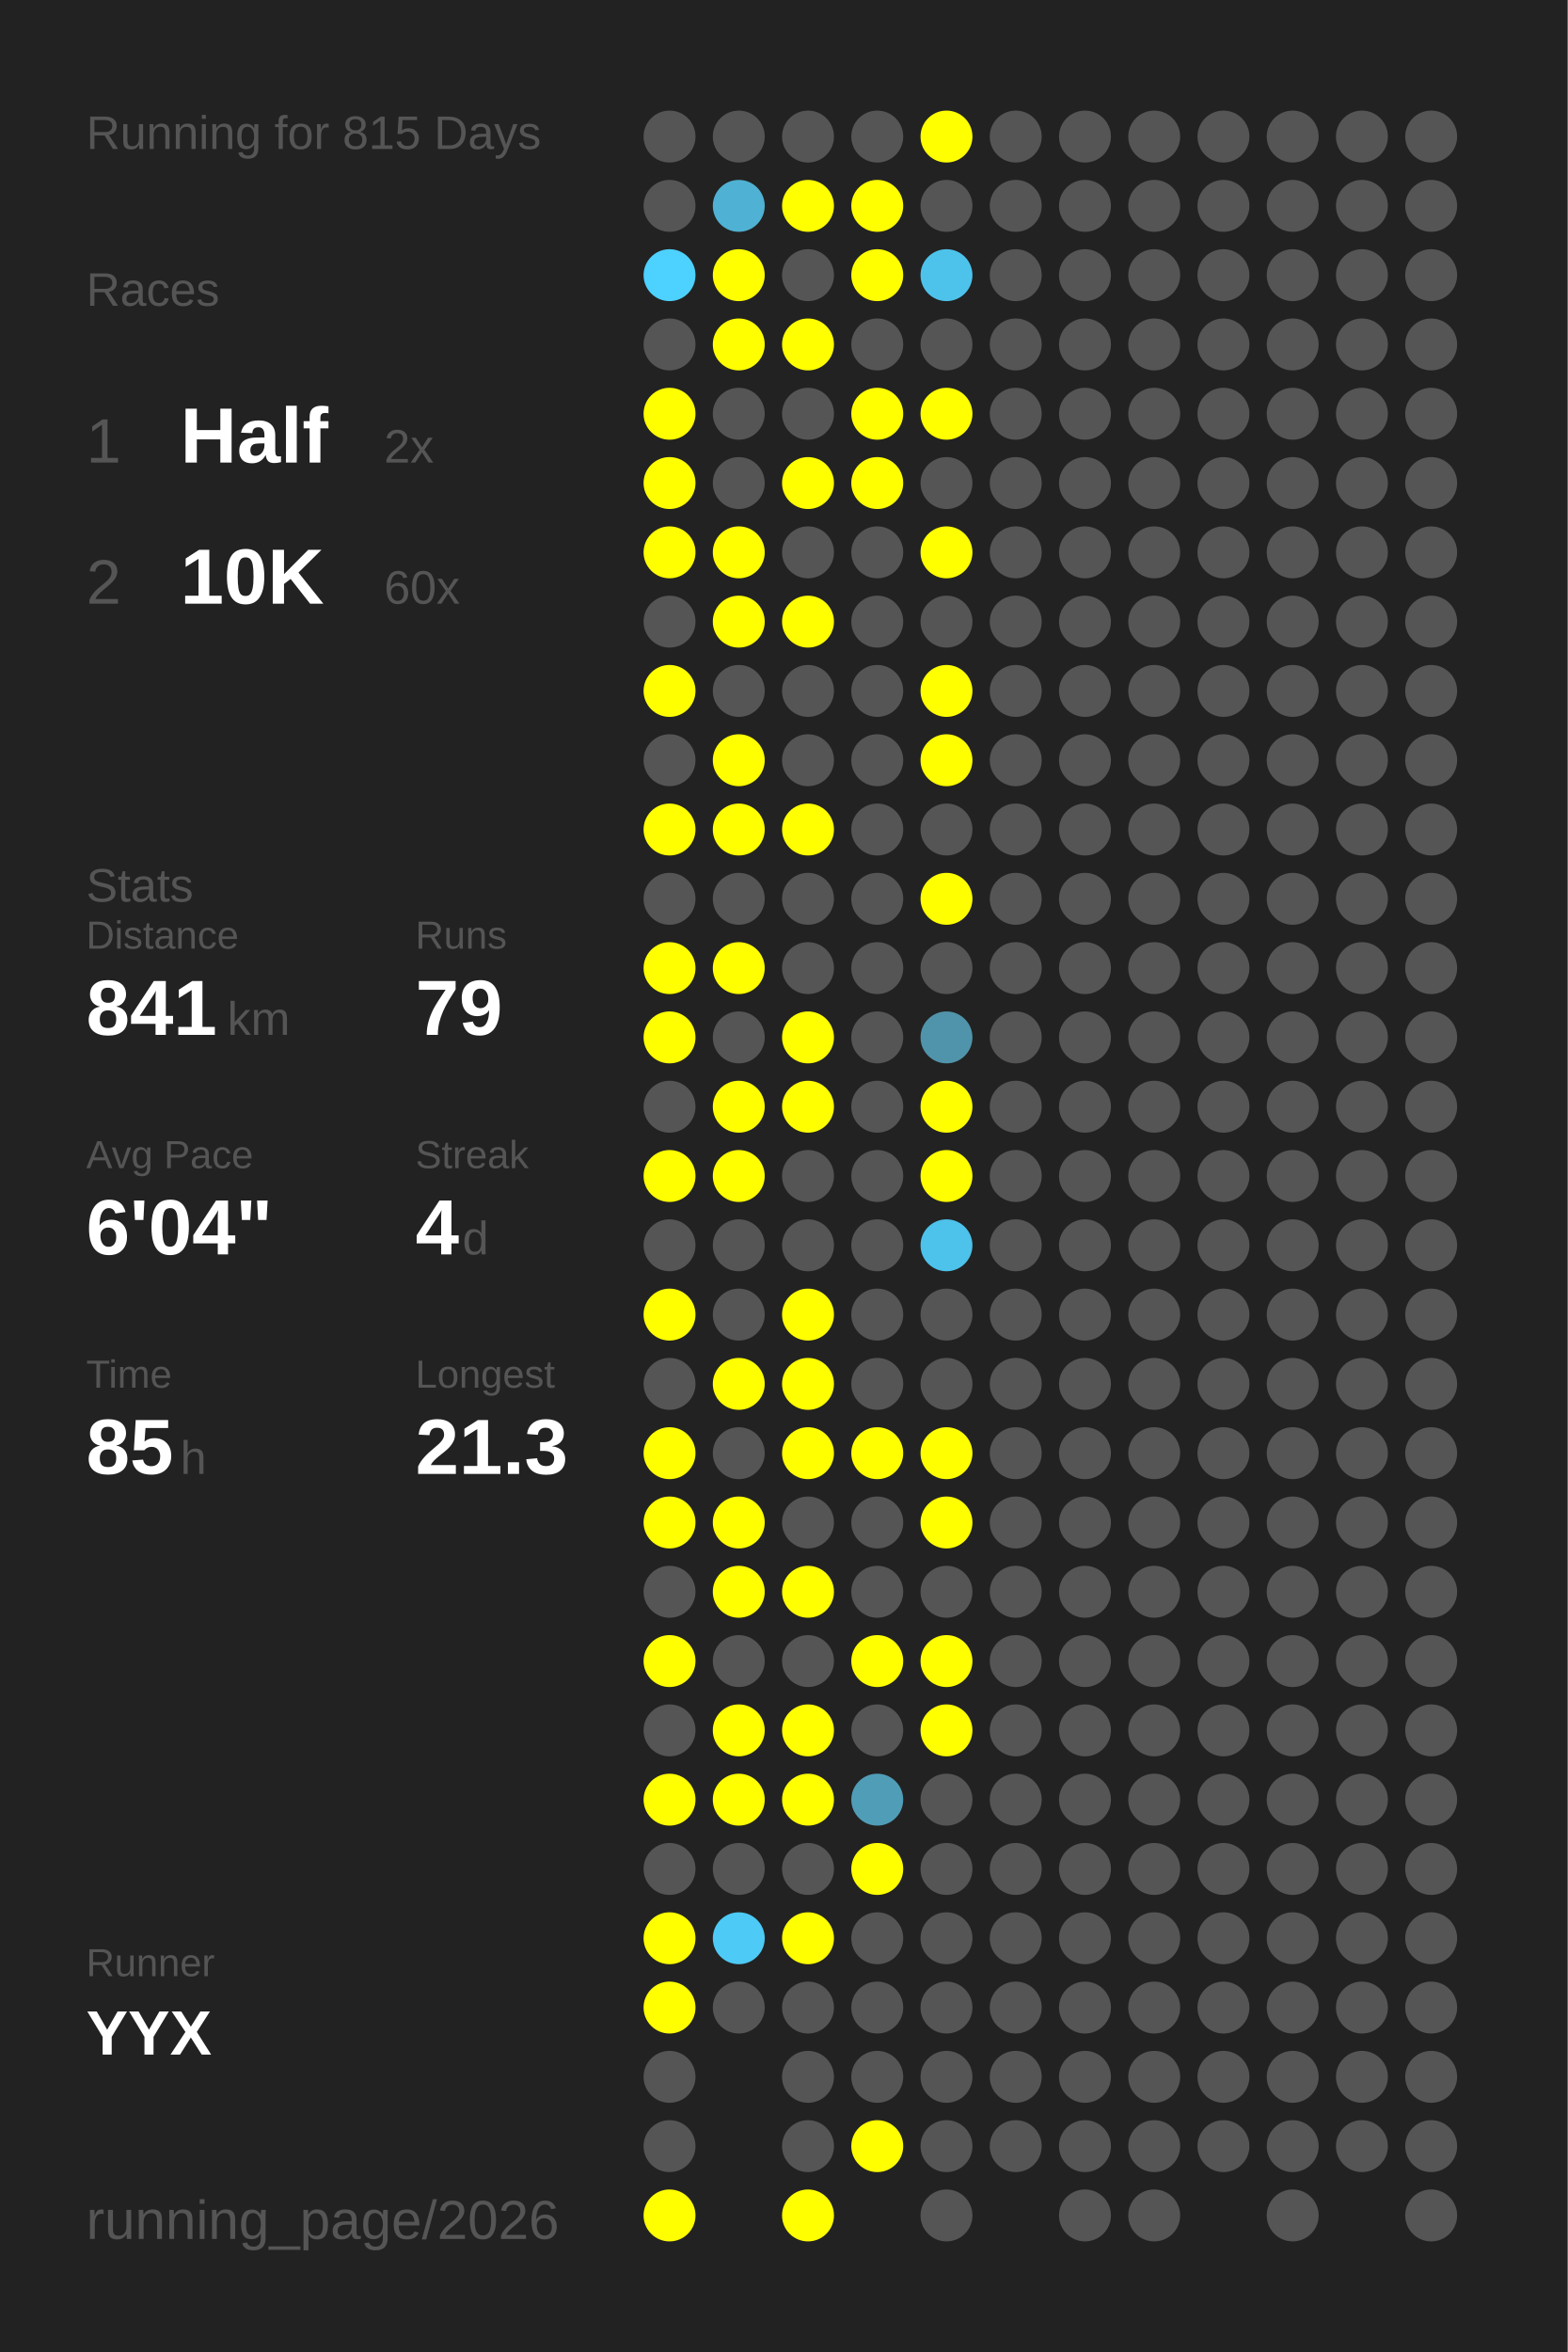
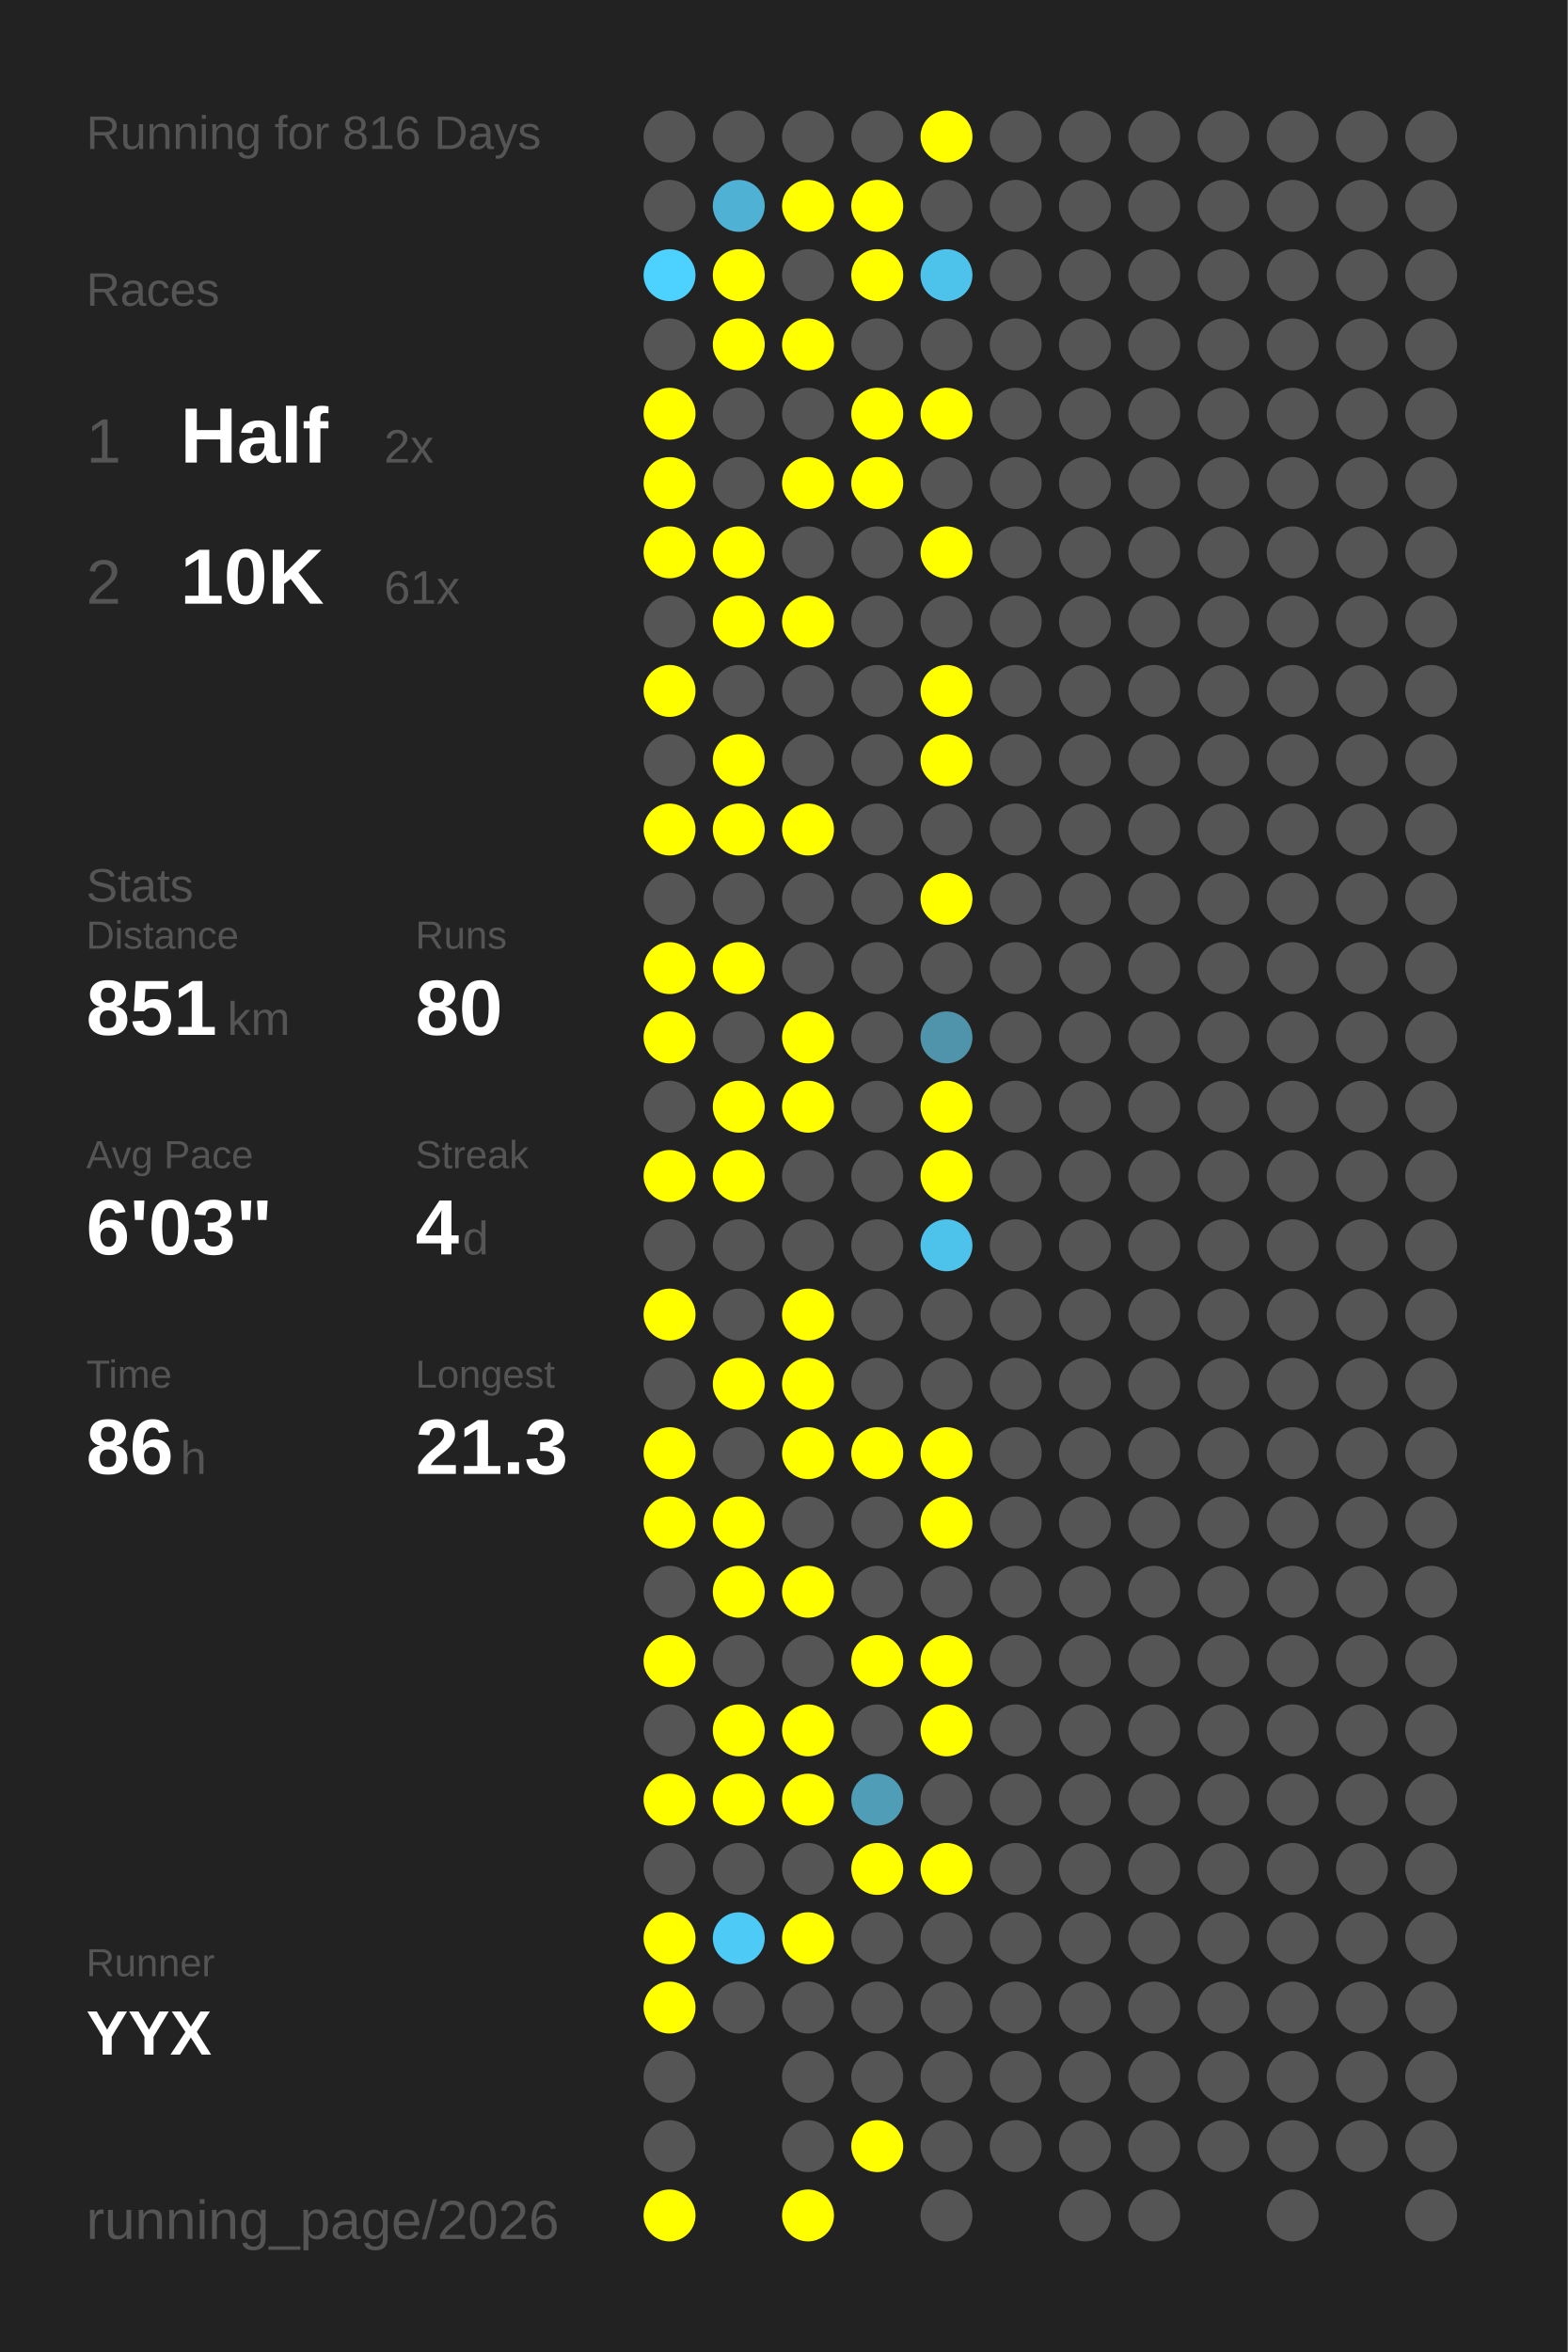
<svg xmlns="http://www.w3.org/2000/svg" baseProfile="full" height="300mm" version="1.1" viewBox="0,0,200,300" width="200mm">
  <defs />
  <rect fill="#222222" height="300" width="200" x="0" y="0" />
-   <text fill="#555555" style="font-size:6px; font-family:Arial;" x="11" y="19">Running for 815 Days</text>
+   <text fill="#555555" style="font-size:6px; font-family:Arial;" x="11" y="19">Running for 816 Days</text>
  <text fill="#555555" style="font-size:6px; font-family:Arial;" x="11" y="39">Races</text>
  <text fill="#555555" style="font-size:8px; font-family:Arial;" x="11" y="59">1</text>
  <text fill="#FFFFFF" style="font-size:10px; font-family:Arial; font-weight:bold;" x="23" y="59">Half</text>
  <text fill="#555555" style="font-size:6px; font-family:Arial;" x="49" y="59">2x</text>
  <text fill="#555555" style="font-size:8px; font-family:Arial;" x="11" y="77">2</text>
  <text fill="#FFFFFF" style="font-size:10px; font-family:Arial; font-weight:bold;" x="23" y="77">10K</text>
-   <text fill="#555555" style="font-size:6px; font-family:Arial;" x="49" y="77">60x</text>
+   <text fill="#555555" style="font-size:6px; font-family:Arial;" x="49" y="77">61x</text>
  <text fill="#555555" style="font-size:6px; font-family:Arial;" x="11" y="115">Stats</text>
  <text fill="#555555" style="font-size:5px; font-family:Arial;" x="11" y="121">Distance</text>
-   <text fill="#FFFFFF" style="font-size:10px; font-family:Arial; font-weight:bold;" x="11" y="132">841</text>
+   <text fill="#FFFFFF" style="font-size:10px; font-family:Arial; font-weight:bold;" x="11" y="132">851</text>
  <text fill="#555555" style="font-size:6px; font-family:Arial;" x="29" y="132">km</text>
  <text fill="#555555" style="font-size:5px; font-family:Arial;" x="53" y="121">Runs</text>
-   <text fill="#FFFFFF" style="font-size:10px; font-family:Arial; font-weight:bold;" x="53" y="132">79</text>
+   <text fill="#FFFFFF" style="font-size:10px; font-family:Arial; font-weight:bold;" x="53" y="132">80</text>
  <text fill="#555555" style="font-size:5px; font-family:Arial;" x="11" y="149">Avg Pace</text>
-   <text fill="#FFFFFF" style="font-size:10px; font-family:Arial; font-weight:bold;" x="11" y="160">6'04"</text>
+   <text fill="#FFFFFF" style="font-size:10px; font-family:Arial; font-weight:bold;" x="11" y="160">6'03"</text>
  <text fill="#555555" style="font-size:5px; font-family:Arial;" x="53" y="149">Streak</text>
  <text fill="#FFFFFF" style="font-size:10px; font-family:Arial; font-weight:bold;" x="53" y="160">4</text>
  <text fill="#555555" style="font-size:6px; font-family:Arial;" x="59" y="160">d</text>
  <text fill="#555555" style="font-size:5px; font-family:Arial;" x="11" y="177">Time</text>
-   <text fill="#FFFFFF" style="font-size:10px; font-family:Arial; font-weight:bold;" x="11" y="188">85</text>
+   <text fill="#FFFFFF" style="font-size:10px; font-family:Arial; font-weight:bold;" x="11" y="188">86</text>
  <text fill="#555555" style="font-size:6px; font-family:Arial;" x="23" y="188">h</text>
  <text fill="#555555" style="font-size:5px; font-family:Arial;" x="53" y="177">Longest</text>
  <text fill="#FFFFFF" style="font-size:10px; font-family:Arial; font-weight:bold;" x="53" y="188">21.3</text>
  <text fill="#555555" style="font-size:5px; font-family:Arial;" x="11" y="252.065">Runner</text>
  <text fill="#FFFFFF" style="font-size:8px; font-family:Arial; font-weight:bold;" x="11" y="262.065">YYX</text>
  <text fill="#555555" style="font-size:7px; font-family:Arial;" x="11" y="285.581">running_page/2026</text>
  <circle cx="85.417" cy="17.419" fill="#555555" r="3.312" />
  <circle cx="85.417" cy="26.258" fill="#555555" r="3.312" />
  <circle cx="85.417" cy="35.097" fill="#4dd1fe" r="3.312" />
  <circle cx="85.417" cy="43.935" fill="#555555" r="3.312" />
  <circle cx="85.417" cy="52.774" fill="#FFFF00" r="3.312" />
  <circle cx="85.417" cy="61.613" fill="#FFFF00" r="3.312" />
  <circle cx="85.417" cy="70.452" fill="#FFFF00" r="3.312" />
  <circle cx="85.417" cy="79.29" fill="#555555" r="3.312" />
  <circle cx="85.417" cy="88.129" fill="#FFFF00" r="3.312" />
  <circle cx="85.417" cy="96.968" fill="#555555" r="3.312" />
  <circle cx="85.417" cy="105.806" fill="#FFFF00" r="3.312" />
  <circle cx="85.417" cy="114.645" fill="#555555" r="3.312" />
  <circle cx="85.417" cy="123.484" fill="#FFFF00" r="3.312" />
  <circle cx="85.417" cy="132.323" fill="#FFFF00" r="3.312" />
  <circle cx="85.417" cy="141.161" fill="#555555" r="3.312" />
  <circle cx="85.417" cy="150" fill="#FFFF00" r="3.312" />
  <circle cx="85.417" cy="158.839" fill="#555555" r="3.312" />
  <circle cx="85.417" cy="167.677" fill="#FFFF00" r="3.312" />
  <circle cx="85.417" cy="176.516" fill="#555555" r="3.312" />
  <circle cx="85.417" cy="185.355" fill="#FFFF00" r="3.312" />
  <circle cx="85.417" cy="194.194" fill="#FFFF00" r="3.312" />
  <circle cx="85.417" cy="203.032" fill="#555555" r="3.312" />
  <circle cx="85.417" cy="211.871" fill="#FFFF00" r="3.312" />
  <circle cx="85.417" cy="220.71" fill="#555555" r="3.312" />
  <circle cx="85.417" cy="229.548" fill="#FFFF00" r="3.312" />
  <circle cx="85.417" cy="238.387" fill="#555555" r="3.312" />
  <circle cx="85.417" cy="247.226" fill="#FFFF00" r="3.312" />
  <circle cx="85.417" cy="256.065" fill="#FFFF00" r="3.312" />
  <circle cx="85.417" cy="264.903" fill="#555555" r="3.312" />
  <circle cx="85.417" cy="273.742" fill="#555555" r="3.312" />
  <circle cx="85.417" cy="282.581" fill="#FFFF00" r="3.312" />
  <circle cx="94.25" cy="17.419" fill="#555555" r="3.312" />
  <circle cx="94.25" cy="26.258" fill="#4fb1d3" r="3.312" />
  <circle cx="94.25" cy="35.097" fill="#FFFF00" r="3.312" />
  <circle cx="94.25" cy="43.935" fill="#FFFF00" r="3.312" />
  <circle cx="94.25" cy="52.774" fill="#555555" r="3.312" />
  <circle cx="94.25" cy="61.613" fill="#555555" r="3.312" />
  <circle cx="94.25" cy="70.452" fill="#FFFF00" r="3.312" />
  <circle cx="94.25" cy="79.29" fill="#FFFF00" r="3.312" />
  <circle cx="94.25" cy="88.129" fill="#555555" r="3.312" />
  <circle cx="94.25" cy="96.968" fill="#FFFF00" r="3.312" />
  <circle cx="94.25" cy="105.806" fill="#FFFF00" r="3.312" />
  <circle cx="94.25" cy="114.645" fill="#555555" r="3.312" />
  <circle cx="94.25" cy="123.484" fill="#FFFF00" r="3.312" />
  <circle cx="94.25" cy="132.323" fill="#555555" r="3.312" />
  <circle cx="94.25" cy="141.161" fill="#FFFF00" r="3.312" />
  <circle cx="94.25" cy="150" fill="#FFFF00" r="3.312" />
  <circle cx="94.25" cy="158.839" fill="#555555" r="3.312" />
  <circle cx="94.25" cy="167.677" fill="#555555" r="3.312" />
  <circle cx="94.25" cy="176.516" fill="#FFFF00" r="3.312" />
  <circle cx="94.25" cy="185.355" fill="#555555" r="3.312" />
  <circle cx="94.25" cy="194.194" fill="#FFFF00" r="3.312" />
  <circle cx="94.25" cy="203.032" fill="#FFFF00" r="3.312" />
  <circle cx="94.25" cy="211.871" fill="#555555" r="3.312" />
  <circle cx="94.25" cy="220.71" fill="#FFFF00" r="3.312" />
  <circle cx="94.25" cy="229.548" fill="#FFFF00" r="3.312" />
  <circle cx="94.25" cy="238.387" fill="#555555" r="3.312" />
  <circle cx="94.25" cy="247.226" fill="#4dcaf5" r="3.312" />
  <circle cx="94.25" cy="256.065" fill="#555555" r="3.312" />
  <circle cx="103.083" cy="17.419" fill="#555555" r="3.312" />
  <circle cx="103.083" cy="26.258" fill="#FFFF00" r="3.312" />
  <circle cx="103.083" cy="35.097" fill="#555555" r="3.312" />
  <circle cx="103.083" cy="43.935" fill="#FFFF00" r="3.312" />
  <circle cx="103.083" cy="52.774" fill="#555555" r="3.312" />
  <circle cx="103.083" cy="61.613" fill="#FFFF00" r="3.312" />
  <circle cx="103.083" cy="70.452" fill="#555555" r="3.312" />
  <circle cx="103.083" cy="79.29" fill="#FFFF00" r="3.312" />
  <circle cx="103.083" cy="88.129" fill="#555555" r="3.312" />
  <circle cx="103.083" cy="96.968" fill="#555555" r="3.312" />
  <circle cx="103.083" cy="105.806" fill="#FFFF00" r="3.312" />
  <circle cx="103.083" cy="114.645" fill="#555555" r="3.312" />
  <circle cx="103.083" cy="123.484" fill="#555555" r="3.312" />
  <circle cx="103.083" cy="132.323" fill="#FFFF00" r="3.312" />
  <circle cx="103.083" cy="141.161" fill="#FFFF00" r="3.312" />
  <circle cx="103.083" cy="150" fill="#555555" r="3.312" />
  <circle cx="103.083" cy="158.839" fill="#555555" r="3.312" />
  <circle cx="103.083" cy="167.677" fill="#FFFF00" r="3.312" />
  <circle cx="103.083" cy="176.516" fill="#FFFF00" r="3.312" />
  <circle cx="103.083" cy="185.355" fill="#FFFF00" r="3.312" />
  <circle cx="103.083" cy="194.194" fill="#555555" r="3.312" />
  <circle cx="103.083" cy="203.032" fill="#FFFF00" r="3.312" />
  <circle cx="103.083" cy="211.871" fill="#555555" r="3.312" />
  <circle cx="103.083" cy="220.71" fill="#FFFF00" r="3.312" />
  <circle cx="103.083" cy="229.548" fill="#FFFF00" r="3.312" />
  <circle cx="103.083" cy="238.387" fill="#555555" r="3.312" />
  <circle cx="103.083" cy="247.226" fill="#FFFF00" r="3.312" />
  <circle cx="103.083" cy="256.065" fill="#555555" r="3.312" />
  <circle cx="103.083" cy="264.903" fill="#555555" r="3.312" />
  <circle cx="103.083" cy="273.742" fill="#555555" r="3.312" />
  <circle cx="103.083" cy="282.581" fill="#FFFF00" r="3.312" />
  <circle cx="111.917" cy="17.419" fill="#555555" r="3.312" />
  <circle cx="111.917" cy="26.258" fill="#FFFF00" r="3.312" />
  <circle cx="111.917" cy="35.097" fill="#FFFF00" r="3.312" />
  <circle cx="111.917" cy="43.935" fill="#555555" r="3.312" />
  <circle cx="111.917" cy="52.774" fill="#FFFF00" r="3.312" />
  <circle cx="111.917" cy="61.613" fill="#FFFF00" r="3.312" />
  <circle cx="111.917" cy="70.452" fill="#555555" r="3.312" />
  <circle cx="111.917" cy="79.29" fill="#555555" r="3.312" />
  <circle cx="111.917" cy="88.129" fill="#555555" r="3.312" />
  <circle cx="111.917" cy="96.968" fill="#555555" r="3.312" />
  <circle cx="111.917" cy="105.806" fill="#555555" r="3.312" />
  <circle cx="111.917" cy="114.645" fill="#555555" r="3.312" />
  <circle cx="111.917" cy="123.484" fill="#555555" r="3.312" />
  <circle cx="111.917" cy="132.323" fill="#555555" r="3.312" />
  <circle cx="111.917" cy="141.161" fill="#555555" r="3.312" />
  <circle cx="111.917" cy="150" fill="#555555" r="3.312" />
  <circle cx="111.917" cy="158.839" fill="#555555" r="3.312" />
  <circle cx="111.917" cy="167.677" fill="#555555" r="3.312" />
  <circle cx="111.917" cy="176.516" fill="#555555" r="3.312" />
  <circle cx="111.917" cy="185.355" fill="#FFFF00" r="3.312" />
  <circle cx="111.917" cy="194.194" fill="#555555" r="3.312" />
  <circle cx="111.917" cy="203.032" fill="#555555" r="3.312" />
  <circle cx="111.917" cy="211.871" fill="#FFFF00" r="3.312" />
  <circle cx="111.917" cy="220.71" fill="#555555" r="3.312" />
  <circle cx="111.917" cy="229.548" fill="#509db7" r="3.312" />
  <circle cx="111.917" cy="238.387" fill="#FFFF00" r="3.312" />
  <circle cx="111.917" cy="247.226" fill="#555555" r="3.312" />
  <circle cx="111.917" cy="256.065" fill="#555555" r="3.312" />
  <circle cx="111.917" cy="264.903" fill="#555555" r="3.312" />
  <circle cx="111.917" cy="273.742" fill="#FFFF00" r="3.312" />
  <circle cx="120.75" cy="17.419" fill="#FFFF00" r="3.312" />
  <circle cx="120.75" cy="26.258" fill="#555555" r="3.312" />
  <circle cx="120.75" cy="35.097" fill="#4dc3eb" r="3.312" />
  <circle cx="120.75" cy="43.935" fill="#555555" r="3.312" />
  <circle cx="120.75" cy="52.774" fill="#FFFF00" r="3.312" />
  <circle cx="120.75" cy="61.613" fill="#555555" r="3.312" />
  <circle cx="120.75" cy="70.452" fill="#FFFF00" r="3.312" />
  <circle cx="120.75" cy="79.29" fill="#555555" r="3.312" />
  <circle cx="120.75" cy="88.129" fill="#FFFF00" r="3.312" />
  <circle cx="120.75" cy="96.968" fill="#FFFF00" r="3.312" />
  <circle cx="120.75" cy="105.806" fill="#555555" r="3.312" />
  <circle cx="120.75" cy="114.645" fill="#FFFF00" r="3.312" />
  <circle cx="120.75" cy="123.484" fill="#555555" r="3.312" />
  <circle cx="120.75" cy="132.323" fill="#5094ab" r="3.312" />
  <circle cx="120.75" cy="141.161" fill="#FFFF00" r="3.312" />
  <circle cx="120.75" cy="150" fill="#FFFF00" r="3.312" />
  <circle cx="120.75" cy="158.839" fill="#4dc2ea" r="3.312" />
  <circle cx="120.75" cy="167.677" fill="#555555" r="3.312" />
  <circle cx="120.75" cy="176.516" fill="#555555" r="3.312" />
  <circle cx="120.75" cy="185.355" fill="#FFFF00" r="3.312" />
  <circle cx="120.75" cy="194.194" fill="#FFFF00" r="3.312" />
  <circle cx="120.75" cy="203.032" fill="#555555" r="3.312" />
  <circle cx="120.75" cy="211.871" fill="#FFFF00" r="3.312" />
  <circle cx="120.75" cy="220.71" fill="#FFFF00" r="3.312" />
  <circle cx="120.75" cy="229.548" fill="#555555" r="3.312" />
-   <circle cx="120.75" cy="238.387" fill="#555555" r="3.312" />
+   <circle cx="120.75" cy="238.387" fill="#FFFF00" r="3.312" />
  <circle cx="120.75" cy="247.226" fill="#555555" r="3.312" />
  <circle cx="120.75" cy="256.065" fill="#555555" r="3.312" />
  <circle cx="120.75" cy="264.903" fill="#555555" r="3.312" />
  <circle cx="120.75" cy="273.742" fill="#555555" r="3.312" />
  <circle cx="120.75" cy="282.581" fill="#555555" r="3.312" />
  <circle cx="129.583" cy="17.419" fill="#555555" r="3.312" />
  <circle cx="129.583" cy="26.258" fill="#555555" r="3.312" />
  <circle cx="129.583" cy="35.097" fill="#555555" r="3.312" />
  <circle cx="129.583" cy="43.935" fill="#555555" r="3.312" />
  <circle cx="129.583" cy="52.774" fill="#555555" r="3.312" />
  <circle cx="129.583" cy="61.613" fill="#555555" r="3.312" />
  <circle cx="129.583" cy="70.452" fill="#555555" r="3.312" />
  <circle cx="129.583" cy="79.29" fill="#555555" r="3.312" />
  <circle cx="129.583" cy="88.129" fill="#555555" r="3.312" />
  <circle cx="129.583" cy="96.968" fill="#555555" r="3.312" />
  <circle cx="129.583" cy="105.806" fill="#555555" r="3.312" />
  <circle cx="129.583" cy="114.645" fill="#555555" r="3.312" />
  <circle cx="129.583" cy="123.484" fill="#555555" r="3.312" />
  <circle cx="129.583" cy="132.323" fill="#555555" r="3.312" />
  <circle cx="129.583" cy="141.161" fill="#555555" r="3.312" />
  <circle cx="129.583" cy="150" fill="#555555" r="3.312" />
  <circle cx="129.583" cy="158.839" fill="#555555" r="3.312" />
  <circle cx="129.583" cy="167.677" fill="#555555" r="3.312" />
  <circle cx="129.583" cy="176.516" fill="#555555" r="3.312" />
  <circle cx="129.583" cy="185.355" fill="#555555" r="3.312" />
  <circle cx="129.583" cy="194.194" fill="#555555" r="3.312" />
  <circle cx="129.583" cy="203.032" fill="#555555" r="3.312" />
  <circle cx="129.583" cy="211.871" fill="#555555" r="3.312" />
  <circle cx="129.583" cy="220.71" fill="#555555" r="3.312" />
  <circle cx="129.583" cy="229.548" fill="#555555" r="3.312" />
  <circle cx="129.583" cy="238.387" fill="#555555" r="3.312" />
  <circle cx="129.583" cy="247.226" fill="#555555" r="3.312" />
  <circle cx="129.583" cy="256.065" fill="#555555" r="3.312" />
  <circle cx="129.583" cy="264.903" fill="#555555" r="3.312" />
  <circle cx="129.583" cy="273.742" fill="#555555" r="3.312" />
  <circle cx="138.417" cy="17.419" fill="#555555" r="3.312" />
  <circle cx="138.417" cy="26.258" fill="#555555" r="3.312" />
  <circle cx="138.417" cy="35.097" fill="#555555" r="3.312" />
  <circle cx="138.417" cy="43.935" fill="#555555" r="3.312" />
  <circle cx="138.417" cy="52.774" fill="#555555" r="3.312" />
  <circle cx="138.417" cy="61.613" fill="#555555" r="3.312" />
  <circle cx="138.417" cy="70.452" fill="#555555" r="3.312" />
  <circle cx="138.417" cy="79.29" fill="#555555" r="3.312" />
  <circle cx="138.417" cy="88.129" fill="#555555" r="3.312" />
  <circle cx="138.417" cy="96.968" fill="#555555" r="3.312" />
  <circle cx="138.417" cy="105.806" fill="#555555" r="3.312" />
  <circle cx="138.417" cy="114.645" fill="#555555" r="3.312" />
  <circle cx="138.417" cy="123.484" fill="#555555" r="3.312" />
  <circle cx="138.417" cy="132.323" fill="#555555" r="3.312" />
  <circle cx="138.417" cy="141.161" fill="#555555" r="3.312" />
  <circle cx="138.417" cy="150" fill="#555555" r="3.312" />
  <circle cx="138.417" cy="158.839" fill="#555555" r="3.312" />
  <circle cx="138.417" cy="167.677" fill="#555555" r="3.312" />
  <circle cx="138.417" cy="176.516" fill="#555555" r="3.312" />
  <circle cx="138.417" cy="185.355" fill="#555555" r="3.312" />
  <circle cx="138.417" cy="194.194" fill="#555555" r="3.312" />
  <circle cx="138.417" cy="203.032" fill="#555555" r="3.312" />
  <circle cx="138.417" cy="211.871" fill="#555555" r="3.312" />
  <circle cx="138.417" cy="220.71" fill="#555555" r="3.312" />
  <circle cx="138.417" cy="229.548" fill="#555555" r="3.312" />
  <circle cx="138.417" cy="238.387" fill="#555555" r="3.312" />
  <circle cx="138.417" cy="247.226" fill="#555555" r="3.312" />
  <circle cx="138.417" cy="256.065" fill="#555555" r="3.312" />
  <circle cx="138.417" cy="264.903" fill="#555555" r="3.312" />
  <circle cx="138.417" cy="273.742" fill="#555555" r="3.312" />
  <circle cx="138.417" cy="282.581" fill="#555555" r="3.312" />
  <circle cx="147.25" cy="17.419" fill="#555555" r="3.312" />
  <circle cx="147.25" cy="26.258" fill="#555555" r="3.312" />
  <circle cx="147.25" cy="35.097" fill="#555555" r="3.312" />
  <circle cx="147.25" cy="43.935" fill="#555555" r="3.312" />
  <circle cx="147.25" cy="52.774" fill="#555555" r="3.312" />
  <circle cx="147.25" cy="61.613" fill="#555555" r="3.312" />
  <circle cx="147.25" cy="70.452" fill="#555555" r="3.312" />
  <circle cx="147.25" cy="79.29" fill="#555555" r="3.312" />
  <circle cx="147.25" cy="88.129" fill="#555555" r="3.312" />
  <circle cx="147.25" cy="96.968" fill="#555555" r="3.312" />
  <circle cx="147.25" cy="105.806" fill="#555555" r="3.312" />
  <circle cx="147.25" cy="114.645" fill="#555555" r="3.312" />
  <circle cx="147.25" cy="123.484" fill="#555555" r="3.312" />
  <circle cx="147.25" cy="132.323" fill="#555555" r="3.312" />
  <circle cx="147.25" cy="141.161" fill="#555555" r="3.312" />
  <circle cx="147.25" cy="150" fill="#555555" r="3.312" />
  <circle cx="147.25" cy="158.839" fill="#555555" r="3.312" />
  <circle cx="147.25" cy="167.677" fill="#555555" r="3.312" />
  <circle cx="147.25" cy="176.516" fill="#555555" r="3.312" />
  <circle cx="147.25" cy="185.355" fill="#555555" r="3.312" />
  <circle cx="147.25" cy="194.194" fill="#555555" r="3.312" />
  <circle cx="147.25" cy="203.032" fill="#555555" r="3.312" />
  <circle cx="147.25" cy="211.871" fill="#555555" r="3.312" />
  <circle cx="147.25" cy="220.71" fill="#555555" r="3.312" />
  <circle cx="147.25" cy="229.548" fill="#555555" r="3.312" />
  <circle cx="147.25" cy="238.387" fill="#555555" r="3.312" />
  <circle cx="147.25" cy="247.226" fill="#555555" r="3.312" />
  <circle cx="147.25" cy="256.065" fill="#555555" r="3.312" />
  <circle cx="147.25" cy="264.903" fill="#555555" r="3.312" />
  <circle cx="147.25" cy="273.742" fill="#555555" r="3.312" />
  <circle cx="147.25" cy="282.581" fill="#555555" r="3.312" />
  <circle cx="156.083" cy="17.419" fill="#555555" r="3.312" />
  <circle cx="156.083" cy="26.258" fill="#555555" r="3.312" />
  <circle cx="156.083" cy="35.097" fill="#555555" r="3.312" />
  <circle cx="156.083" cy="43.935" fill="#555555" r="3.312" />
  <circle cx="156.083" cy="52.774" fill="#555555" r="3.312" />
  <circle cx="156.083" cy="61.613" fill="#555555" r="3.312" />
  <circle cx="156.083" cy="70.452" fill="#555555" r="3.312" />
  <circle cx="156.083" cy="79.29" fill="#555555" r="3.312" />
  <circle cx="156.083" cy="88.129" fill="#555555" r="3.312" />
  <circle cx="156.083" cy="96.968" fill="#555555" r="3.312" />
  <circle cx="156.083" cy="105.806" fill="#555555" r="3.312" />
  <circle cx="156.083" cy="114.645" fill="#555555" r="3.312" />
  <circle cx="156.083" cy="123.484" fill="#555555" r="3.312" />
  <circle cx="156.083" cy="132.323" fill="#555555" r="3.312" />
  <circle cx="156.083" cy="141.161" fill="#555555" r="3.312" />
  <circle cx="156.083" cy="150" fill="#555555" r="3.312" />
  <circle cx="156.083" cy="158.839" fill="#555555" r="3.312" />
  <circle cx="156.083" cy="167.677" fill="#555555" r="3.312" />
  <circle cx="156.083" cy="176.516" fill="#555555" r="3.312" />
  <circle cx="156.083" cy="185.355" fill="#555555" r="3.312" />
  <circle cx="156.083" cy="194.194" fill="#555555" r="3.312" />
  <circle cx="156.083" cy="203.032" fill="#555555" r="3.312" />
  <circle cx="156.083" cy="211.871" fill="#555555" r="3.312" />
  <circle cx="156.083" cy="220.71" fill="#555555" r="3.312" />
  <circle cx="156.083" cy="229.548" fill="#555555" r="3.312" />
  <circle cx="156.083" cy="238.387" fill="#555555" r="3.312" />
  <circle cx="156.083" cy="247.226" fill="#555555" r="3.312" />
  <circle cx="156.083" cy="256.065" fill="#555555" r="3.312" />
  <circle cx="156.083" cy="264.903" fill="#555555" r="3.312" />
  <circle cx="156.083" cy="273.742" fill="#555555" r="3.312" />
  <circle cx="164.917" cy="17.419" fill="#555555" r="3.312" />
  <circle cx="164.917" cy="26.258" fill="#555555" r="3.312" />
  <circle cx="164.917" cy="35.097" fill="#555555" r="3.312" />
  <circle cx="164.917" cy="43.935" fill="#555555" r="3.312" />
  <circle cx="164.917" cy="52.774" fill="#555555" r="3.312" />
  <circle cx="164.917" cy="61.613" fill="#555555" r="3.312" />
  <circle cx="164.917" cy="70.452" fill="#555555" r="3.312" />
  <circle cx="164.917" cy="79.29" fill="#555555" r="3.312" />
  <circle cx="164.917" cy="88.129" fill="#555555" r="3.312" />
  <circle cx="164.917" cy="96.968" fill="#555555" r="3.312" />
  <circle cx="164.917" cy="105.806" fill="#555555" r="3.312" />
  <circle cx="164.917" cy="114.645" fill="#555555" r="3.312" />
  <circle cx="164.917" cy="123.484" fill="#555555" r="3.312" />
  <circle cx="164.917" cy="132.323" fill="#555555" r="3.312" />
  <circle cx="164.917" cy="141.161" fill="#555555" r="3.312" />
  <circle cx="164.917" cy="150" fill="#555555" r="3.312" />
  <circle cx="164.917" cy="158.839" fill="#555555" r="3.312" />
  <circle cx="164.917" cy="167.677" fill="#555555" r="3.312" />
  <circle cx="164.917" cy="176.516" fill="#555555" r="3.312" />
  <circle cx="164.917" cy="185.355" fill="#555555" r="3.312" />
  <circle cx="164.917" cy="194.194" fill="#555555" r="3.312" />
  <circle cx="164.917" cy="203.032" fill="#555555" r="3.312" />
  <circle cx="164.917" cy="211.871" fill="#555555" r="3.312" />
  <circle cx="164.917" cy="220.71" fill="#555555" r="3.312" />
  <circle cx="164.917" cy="229.548" fill="#555555" r="3.312" />
  <circle cx="164.917" cy="238.387" fill="#555555" r="3.312" />
  <circle cx="164.917" cy="247.226" fill="#555555" r="3.312" />
  <circle cx="164.917" cy="256.065" fill="#555555" r="3.312" />
  <circle cx="164.917" cy="264.903" fill="#555555" r="3.312" />
  <circle cx="164.917" cy="273.742" fill="#555555" r="3.312" />
  <circle cx="164.917" cy="282.581" fill="#555555" r="3.312" />
  <circle cx="173.75" cy="17.419" fill="#555555" r="3.312" />
  <circle cx="173.75" cy="26.258" fill="#555555" r="3.312" />
  <circle cx="173.75" cy="35.097" fill="#555555" r="3.312" />
  <circle cx="173.75" cy="43.935" fill="#555555" r="3.312" />
  <circle cx="173.75" cy="52.774" fill="#555555" r="3.312" />
  <circle cx="173.75" cy="61.613" fill="#555555" r="3.312" />
  <circle cx="173.75" cy="70.452" fill="#555555" r="3.312" />
  <circle cx="173.75" cy="79.29" fill="#555555" r="3.312" />
  <circle cx="173.75" cy="88.129" fill="#555555" r="3.312" />
  <circle cx="173.75" cy="96.968" fill="#555555" r="3.312" />
  <circle cx="173.75" cy="105.806" fill="#555555" r="3.312" />
  <circle cx="173.75" cy="114.645" fill="#555555" r="3.312" />
  <circle cx="173.75" cy="123.484" fill="#555555" r="3.312" />
  <circle cx="173.75" cy="132.323" fill="#555555" r="3.312" />
  <circle cx="173.75" cy="141.161" fill="#555555" r="3.312" />
  <circle cx="173.75" cy="150" fill="#555555" r="3.312" />
  <circle cx="173.75" cy="158.839" fill="#555555" r="3.312" />
  <circle cx="173.75" cy="167.677" fill="#555555" r="3.312" />
  <circle cx="173.75" cy="176.516" fill="#555555" r="3.312" />
  <circle cx="173.75" cy="185.355" fill="#555555" r="3.312" />
  <circle cx="173.75" cy="194.194" fill="#555555" r="3.312" />
  <circle cx="173.75" cy="203.032" fill="#555555" r="3.312" />
  <circle cx="173.75" cy="211.871" fill="#555555" r="3.312" />
  <circle cx="173.75" cy="220.71" fill="#555555" r="3.312" />
  <circle cx="173.75" cy="229.548" fill="#555555" r="3.312" />
  <circle cx="173.75" cy="238.387" fill="#555555" r="3.312" />
  <circle cx="173.75" cy="247.226" fill="#555555" r="3.312" />
  <circle cx="173.75" cy="256.065" fill="#555555" r="3.312" />
  <circle cx="173.75" cy="264.903" fill="#555555" r="3.312" />
  <circle cx="173.75" cy="273.742" fill="#555555" r="3.312" />
  <circle cx="182.583" cy="17.419" fill="#555555" r="3.312" />
  <circle cx="182.583" cy="26.258" fill="#555555" r="3.312" />
  <circle cx="182.583" cy="35.097" fill="#555555" r="3.312" />
  <circle cx="182.583" cy="43.935" fill="#555555" r="3.312" />
  <circle cx="182.583" cy="52.774" fill="#555555" r="3.312" />
  <circle cx="182.583" cy="61.613" fill="#555555" r="3.312" />
  <circle cx="182.583" cy="70.452" fill="#555555" r="3.312" />
  <circle cx="182.583" cy="79.29" fill="#555555" r="3.312" />
  <circle cx="182.583" cy="88.129" fill="#555555" r="3.312" />
  <circle cx="182.583" cy="96.968" fill="#555555" r="3.312" />
  <circle cx="182.583" cy="105.806" fill="#555555" r="3.312" />
  <circle cx="182.583" cy="114.645" fill="#555555" r="3.312" />
  <circle cx="182.583" cy="123.484" fill="#555555" r="3.312" />
  <circle cx="182.583" cy="132.323" fill="#555555" r="3.312" />
  <circle cx="182.583" cy="141.161" fill="#555555" r="3.312" />
  <circle cx="182.583" cy="150" fill="#555555" r="3.312" />
  <circle cx="182.583" cy="158.839" fill="#555555" r="3.312" />
  <circle cx="182.583" cy="167.677" fill="#555555" r="3.312" />
  <circle cx="182.583" cy="176.516" fill="#555555" r="3.312" />
  <circle cx="182.583" cy="185.355" fill="#555555" r="3.312" />
  <circle cx="182.583" cy="194.194" fill="#555555" r="3.312" />
  <circle cx="182.583" cy="203.032" fill="#555555" r="3.312" />
  <circle cx="182.583" cy="211.871" fill="#555555" r="3.312" />
  <circle cx="182.583" cy="220.71" fill="#555555" r="3.312" />
  <circle cx="182.583" cy="229.548" fill="#555555" r="3.312" />
  <circle cx="182.583" cy="238.387" fill="#555555" r="3.312" />
  <circle cx="182.583" cy="247.226" fill="#555555" r="3.312" />
  <circle cx="182.583" cy="256.065" fill="#555555" r="3.312" />
  <circle cx="182.583" cy="264.903" fill="#555555" r="3.312" />
  <circle cx="182.583" cy="273.742" fill="#555555" r="3.312" />
  <circle cx="182.583" cy="282.581" fill="#555555" r="3.312" />
</svg>
